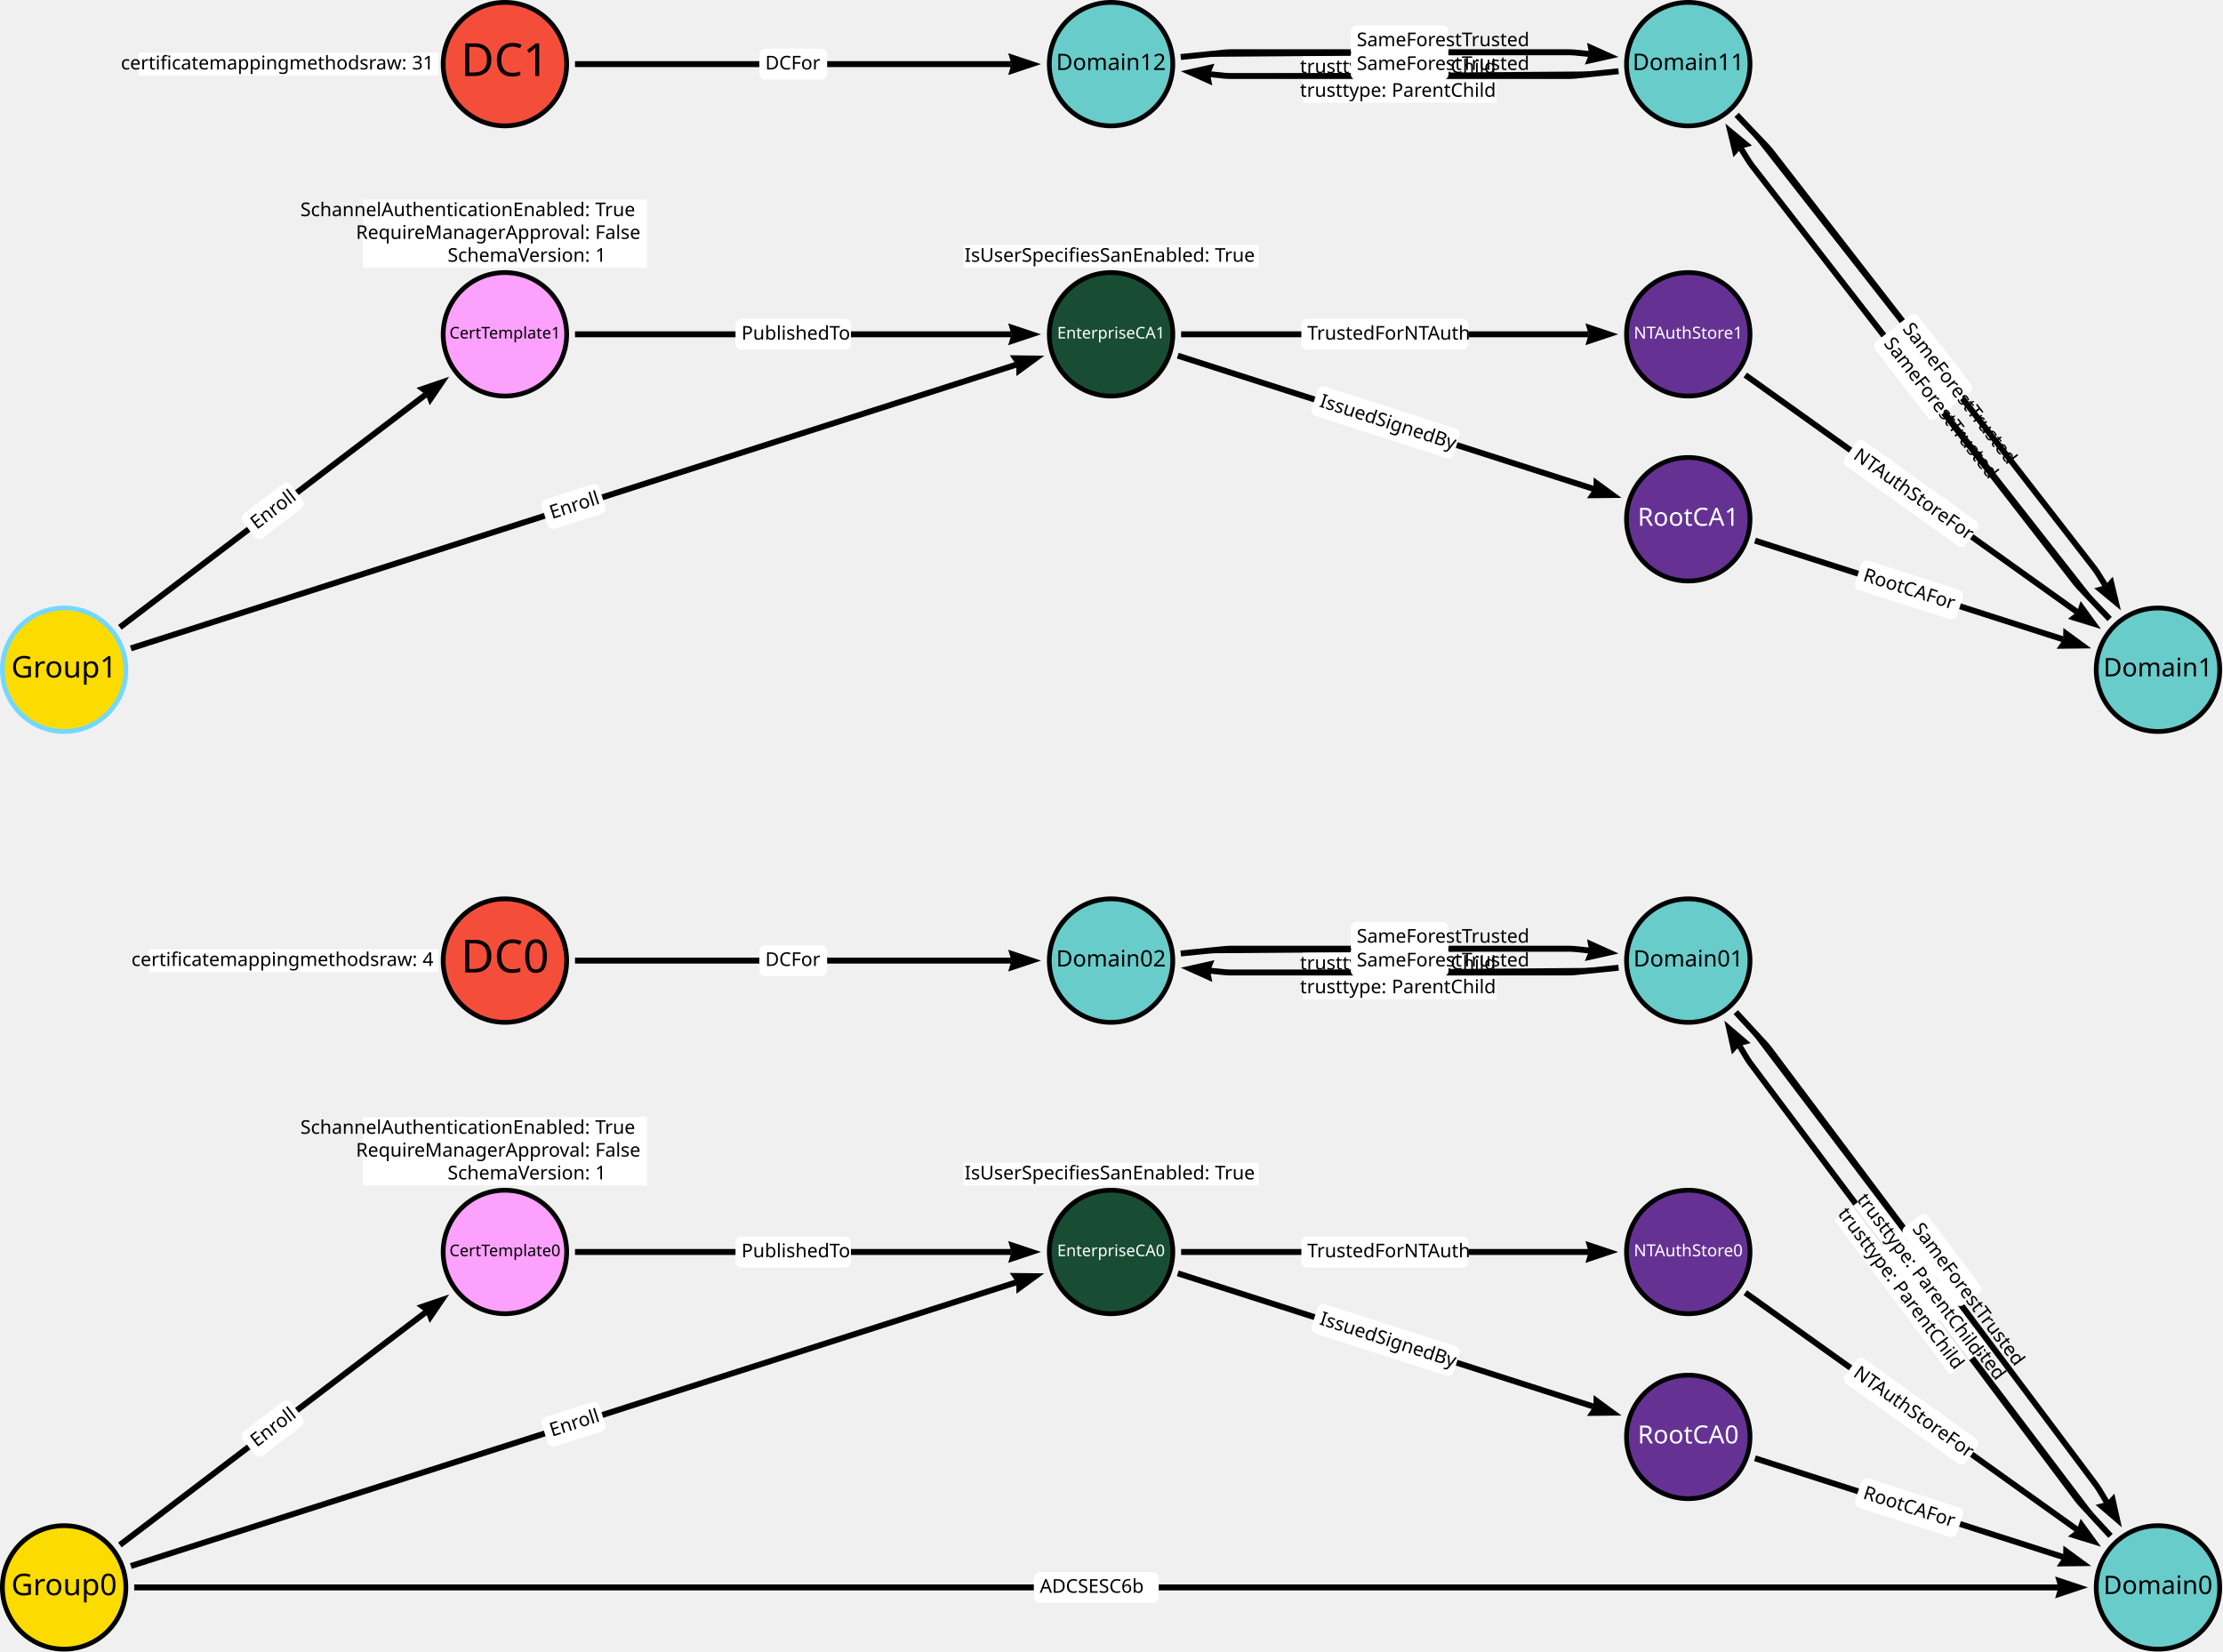
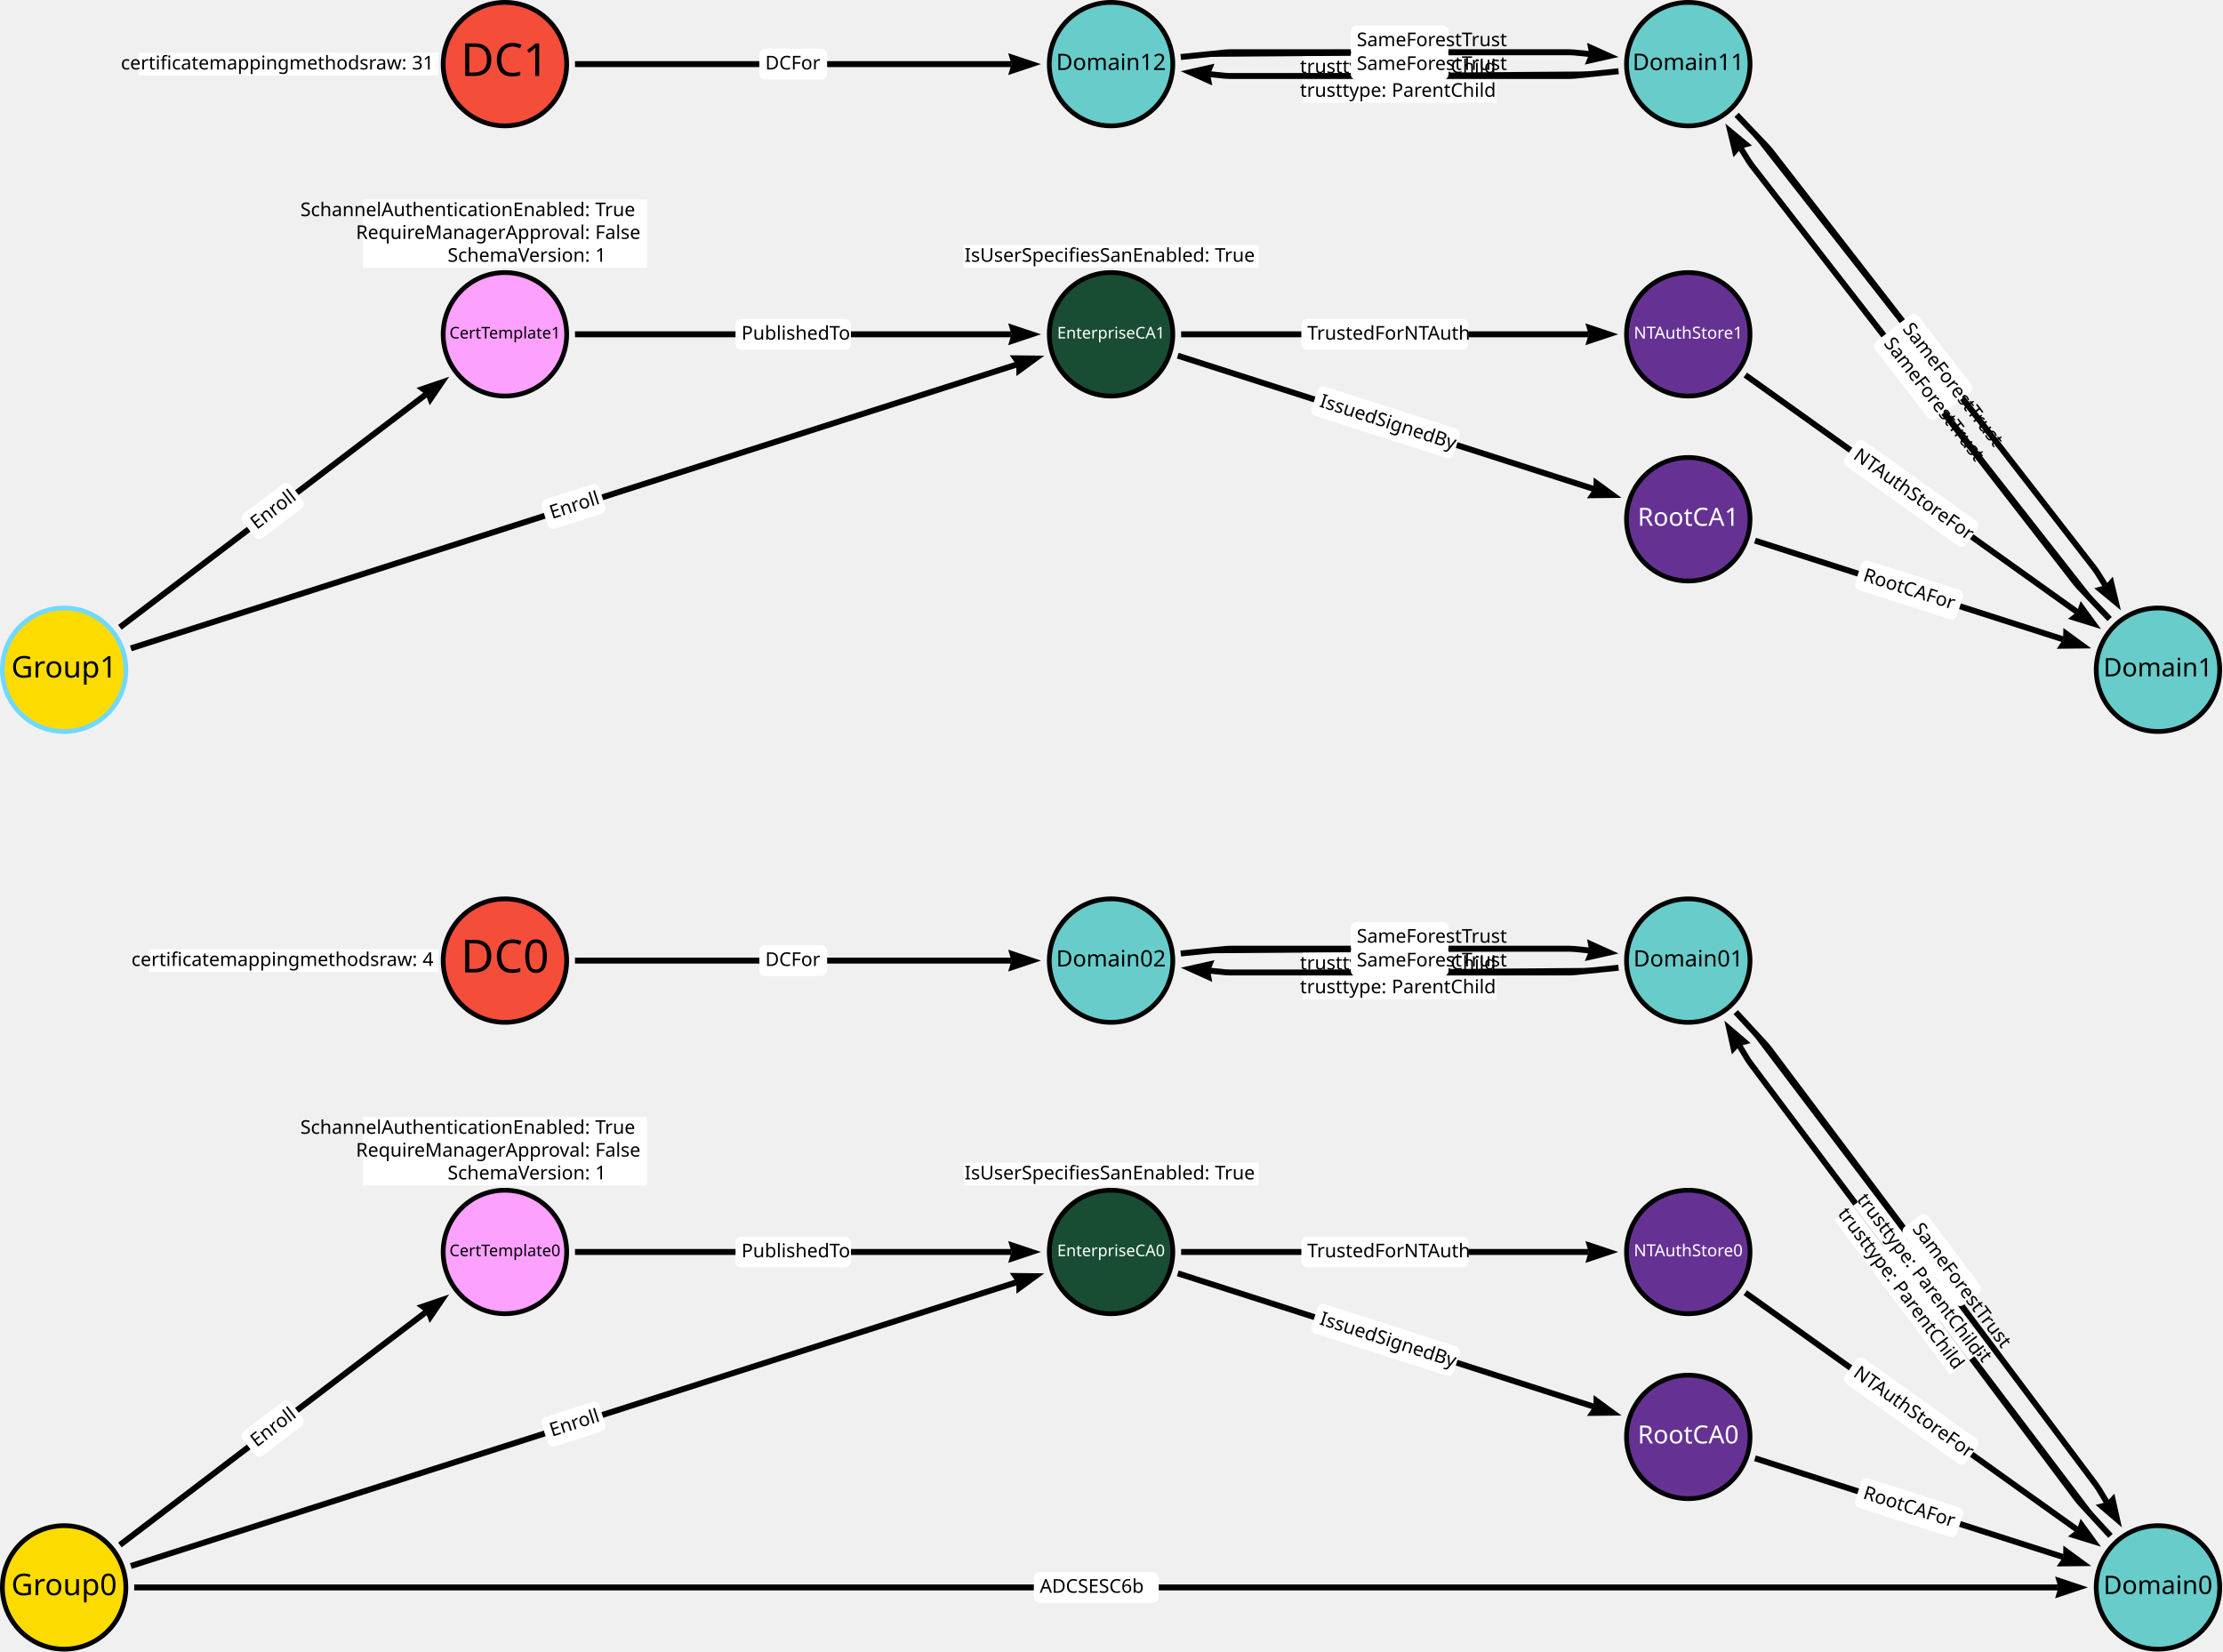
<svg xmlns="http://www.w3.org/2000/svg" width="1872" height="1391" viewBox="0 0 1872 1391">
  <defs>
    <style type="text/css" />
  </defs>
  <g transform="translate(812.9037 -312.7982) scale(1)">
    <g class="relationship">
      <g transform="translate(608.7977 1522.927) rotate(17.76733)" stroke-width="5" stroke="#000000">
        <path d="M 59 0 L 331.5 0" />
        <polygon points="-24.862,0 -27.625,9.208 0,0 -27.625,-9.208" fill="#000000" transform="translate(356.362 0) rotate(0)" stroke="none" />
      </g>
      <g transform="translate(794.7349 1582.507) rotate(17.76733) translate(0 -13)">
        <g transform="translate(0 0)">
          <g transform="translate(-45.01172 0)" fill="#ffffff" stroke="#000000" stroke-width="0">
            <rect x="0" y="0" width="90.023" height="26" rx="5" ry="5" stroke="none" />
            <text xml:space="preserve" x="5" y="17.5" stroke="none" text-anchor="left" font-family="sans-serif" font-size="16" font-weight="normal" fill="#000000">RootCAFor</text>
          </g>
        </g>
      </g>
    </g>
    <g class="relationship">
      <g transform="translate(608.7977 1367.17) rotate(35.53466)" stroke-width="5" stroke="#000000">
        <path d="M 59 0 L 402.213 0" />
        <polygon points="-24.862,0 -27.625,9.208 0,0 -27.625,-9.208" fill="#000000" transform="translate(427.0754 0) rotate(0)" stroke="none" />
      </g>
      <g transform="translate(796.4571 1501.198) rotate(35.53466) translate(0 -13)">
        <g transform="translate(0 0)">
          <g transform="translate(-62.64844 0)" fill="#ffffff" stroke="#000000" stroke-width="0">
            <rect x="0" y="0" width="125.297" height="26" rx="5" ry="5" stroke="none" />
            <text xml:space="preserve" x="5" y="17.5" stroke="none" text-anchor="left" font-family="sans-serif" font-size="16" font-weight="normal" fill="#000000">NTAuthStoreFor</text>
          </g>
        </g>
      </g>
    </g>
    <g class="relationship">
      <g transform="translate(-387.6982 1367.17) rotate(0)" stroke-width="5" stroke="#000000">
        <path d="M 59 0 L 426.558 0" />
        <polygon points="-24.862,0 -27.625,9.208 0,0 -27.625,-9.208" fill="#000000" transform="translate(451.4206 0) rotate(0)" stroke="none" />
      </g>
      <g transform="translate(-144.919 1367.17) rotate(0) translate(0 -13)">
        <g transform="translate(0 0)">
          <g transform="translate(-48.58594 0)" fill="#ffffff" stroke="#000000" stroke-width="0">
            <rect x="0" y="0" width="97.172" height="26" rx="5" ry="5" stroke="none" />
            <text xml:space="preserve" x="5" y="17.5" stroke="none" text-anchor="left" font-family="sans-serif" font-size="16" font-weight="normal" fill="#000000">PublishedTo</text>
          </g>
        </g>
      </g>
    </g>
    <g class="relationship">
      <g transform="translate(122.7224 1367.17) rotate(17.76733)" stroke-width="5" stroke="#000000">
        <path d="M 59 0 L 426.558 0" />
        <polygon points="-24.862,0 -27.625,9.208 0,0 -27.625,-9.208" fill="#000000" transform="translate(451.4206 0) rotate(0)" stroke="none" />
      </g>
      <g transform="translate(353.9219 1441.255) rotate(17.76733) translate(0 -13)">
        <g transform="translate(0 0)">
          <g transform="translate(-62.81641 0)" fill="#ffffff" stroke="#000000" stroke-width="0">
            <rect x="0" y="0" width="125.633" height="26" rx="5" ry="5" stroke="none" />
            <text xml:space="preserve" x="5" y="17.5" stroke="none" text-anchor="left" font-family="sans-serif" font-size="16" font-weight="normal" fill="#000000">IssuedSignedBy</text>
          </g>
        </g>
      </g>
    </g>
    <g class="relationship">
      <g transform="translate(122.7224 1367.17) rotate(0)" stroke-width="5" stroke="#000000">
        <path d="M 59 0 L 402.213 0" />
        <polygon points="-24.862,0 -27.625,9.208 0,0 -27.625,-9.208" fill="#000000" transform="translate(427.0754 0) rotate(0)" stroke="none" />
      </g>
      <g transform="translate(353.329 1367.17) rotate(0) translate(0 -13)">
        <g transform="translate(0 0)">
          <g transform="translate(-70.35156 0)" fill="#ffffff" stroke="#000000" stroke-width="0">
            <rect x="0" y="0" width="140.703" height="26" rx="5" ry="5" stroke="none" />
            <text xml:space="preserve" x="5" y="17.5" stroke="none" text-anchor="left" font-family="sans-serif" font-size="16" font-weight="normal" fill="#000000">TrustedForNTAuth</text>
          </g>
        </g>
      </g>
    </g>
    <g class="relationship">
      <g transform="translate(-758.9037 1649.675) rotate(-17.76733)" stroke-width="5" stroke="#000000">
        <path d="M 59 0 L 841.92 0" />
        <polygon points="-24.862,0 -27.625,9.208 0,0 -27.625,-9.208" fill="#000000" transform="translate(866.7826 0) rotate(0)" stroke="none" />
      </g>
      <g transform="translate(-329.9288 1512.216) rotate(-17.76733) translate(0 -13)">
        <g transform="translate(0 0)">
          <g transform="translate(-25.45312 0)" fill="#ffffff" stroke="#000000" stroke-width="0">
            <rect x="0" y="0" width="50.906" height="26" rx="5" ry="5" stroke="none" />
            <text xml:space="preserve" x="5" y="17.5" stroke="none" text-anchor="left" font-family="sans-serif" font-size="16" font-weight="normal" fill="#000000">Enroll</text>
          </g>
        </g>
      </g>
    </g>
    <g class="relationship">
      <g transform="translate(-758.9037 1649.675) rotate(-37.27283)" stroke-width="5" stroke="#000000">
        <path d="M 59 0 L 382.617 0" />
        <polygon points="-24.862,0 -27.625,9.208 0,0 -27.625,-9.208" fill="#000000" transform="translate(407.4787 0) rotate(0)" stroke="none" />
      </g>
      <g transform="translate(-583.1931 1515.951) rotate(-37.27283) translate(0 -13)">
        <g transform="translate(0 0)">
          <g transform="translate(-25.45312 0)" fill="#ffffff" stroke="#000000" stroke-width="0">
            <rect x="0" y="0" width="50.906" height="26" rx="5" ry="5" stroke="none" />
            <text xml:space="preserve" x="5" y="17.5" stroke="none" text-anchor="left" font-family="sans-serif" font-size="16" font-weight="normal" fill="#000000">Enroll</text>
          </g>
        </g>
      </g>
    </g>
    <g class="relationship">
      <g transform="translate(608.7977 750.0905) rotate(17.76733)" stroke-width="5" stroke="#000000">
        <path d="M 59 0 L 331.5 0" />
        <polygon points="-24.862,0 -27.625,9.208 0,0 -27.625,-9.208" fill="#000000" transform="translate(356.362 0) rotate(0)" stroke="none" />
      </g>
      <g transform="translate(794.7349 809.6715) rotate(17.76733) translate(0 -13)">
        <g transform="translate(0 0)">
          <g transform="translate(-45.01172 0)" fill="#ffffff" stroke="#000000" stroke-width="0">
            <rect x="0" y="0" width="90.023" height="26" rx="5" ry="5" stroke="none" />
            <text xml:space="preserve" x="5" y="17.5" stroke="none" text-anchor="left" font-family="sans-serif" font-size="16" font-weight="normal" fill="#000000">RootCAFor</text>
          </g>
        </g>
      </g>
    </g>
    <g class="relationship">
      <g transform="translate(608.7977 594.3345) rotate(35.53466)" stroke-width="5" stroke="#000000">
        <path d="M 59 0 L 402.213 0" />
        <polygon points="-24.862,0 -27.625,9.208 0,0 -27.625,-9.208" fill="#000000" transform="translate(427.0754 0) rotate(0)" stroke="none" />
      </g>
      <g transform="translate(796.4571 728.3619) rotate(35.53466) translate(0 -13)">
        <g transform="translate(0 0)">
          <g transform="translate(-62.64844 0)" fill="#ffffff" stroke="#000000" stroke-width="0">
            <rect x="0" y="0" width="125.297" height="26" rx="5" ry="5" stroke="none" />
            <text xml:space="preserve" x="5" y="17.5" stroke="none" text-anchor="left" font-family="sans-serif" font-size="16" font-weight="normal" fill="#000000">NTAuthStoreFor</text>
          </g>
        </g>
      </g>
    </g>
    <g class="relationship">
      <g transform="translate(-387.6982 594.3345) rotate(0)" stroke-width="5" stroke="#000000">
        <path d="M 59 0 L 426.558 0" />
        <polygon points="-24.862,0 -27.625,9.208 0,0 -27.625,-9.208" fill="#000000" transform="translate(451.4206 0) rotate(0)" stroke="none" />
      </g>
      <g transform="translate(-144.919 594.3345) rotate(0) translate(0 -13)">
        <g transform="translate(0 0)">
          <g transform="translate(-48.58594 0)" fill="#ffffff" stroke="#000000" stroke-width="0">
            <rect x="0" y="0" width="97.172" height="26" rx="5" ry="5" stroke="none" />
            <text xml:space="preserve" x="5" y="17.5" stroke="none" text-anchor="left" font-family="sans-serif" font-size="16" font-weight="normal" fill="#000000">PublishedTo</text>
          </g>
        </g>
      </g>
    </g>
    <g class="relationship">
      <g transform="translate(122.7224 594.3345) rotate(17.76733)" stroke-width="5" stroke="#000000">
        <path d="M 59 0 L 426.558 0" />
        <polygon points="-24.862,0 -27.625,9.208 0,0 -27.625,-9.208" fill="#000000" transform="translate(451.4206 0) rotate(0)" stroke="none" />
      </g>
      <g transform="translate(353.9219 668.4191) rotate(17.76733) translate(0 -13)">
        <g transform="translate(0 0)">
          <g transform="translate(-62.81641 0)" fill="#ffffff" stroke="#000000" stroke-width="0">
            <rect x="0" y="0" width="125.633" height="26" rx="5" ry="5" stroke="none" />
            <text xml:space="preserve" x="5" y="17.5" stroke="none" text-anchor="left" font-family="sans-serif" font-size="16" font-weight="normal" fill="#000000">IssuedSignedBy</text>
          </g>
        </g>
      </g>
    </g>
    <g class="relationship">
      <g transform="translate(122.7224 594.3345) rotate(0)" stroke-width="5" stroke="#000000">
        <path d="M 59 0 L 402.213 0" />
        <polygon points="-24.862,0 -27.625,9.208 0,0 -27.625,-9.208" fill="#000000" transform="translate(427.0754 0) rotate(0)" stroke="none" />
      </g>
      <g transform="translate(353.329 594.3345) rotate(0) translate(0 -13)">
        <g transform="translate(0 0)">
          <g transform="translate(-70.35156 0)" fill="#ffffff" stroke="#000000" stroke-width="0">
            <rect x="0" y="0" width="140.703" height="26" rx="5" ry="5" stroke="none" />
            <text xml:space="preserve" x="5" y="17.5" stroke="none" text-anchor="left" font-family="sans-serif" font-size="16" font-weight="normal" fill="#000000">TrustedForNTAuth</text>
          </g>
        </g>
      </g>
    </g>
    <g class="relationship">
      <g transform="translate(-758.9037 876.8392) rotate(-17.76733)" stroke-width="5" stroke="#000000">
        <path d="M 59 0 L 841.92 0" />
        <polygon points="-24.862,0 -27.625,9.208 0,0 -27.625,-9.208" fill="#000000" transform="translate(866.7826 0) rotate(0)" stroke="none" />
      </g>
      <g transform="translate(-329.9288 739.3802) rotate(-17.76733) translate(0 -13)">
        <g transform="translate(0 0)">
          <g transform="translate(-25.45312 0)" fill="#ffffff" stroke="#000000" stroke-width="0">
            <rect x="0" y="0" width="50.906" height="26" rx="5" ry="5" stroke="none" />
            <text xml:space="preserve" x="5" y="17.5" stroke="none" text-anchor="left" font-family="sans-serif" font-size="16" font-weight="normal" fill="#000000">Enroll</text>
          </g>
        </g>
      </g>
    </g>
    <g class="relationship">
      <g transform="translate(-758.9037 876.8392) rotate(-37.27283)" stroke-width="5" stroke="#000000">
        <path d="M 59 0 L 382.617 0" />
        <polygon points="-24.862,0 -27.625,9.208 0,0 -27.625,-9.208" fill="#000000" transform="translate(407.4787 0) rotate(0)" stroke="none" />
      </g>
      <g transform="translate(-583.1931 743.1152) rotate(-37.27283) translate(0 -13)">
        <g transform="translate(0 0)">
          <g transform="translate(-25.45312 0)" fill="#ffffff" stroke="#000000" stroke-width="0">
            <rect x="0" y="0" width="50.906" height="26" rx="5" ry="5" stroke="none" />
            <text xml:space="preserve" x="5" y="17.5" stroke="none" text-anchor="left" font-family="sans-serif" font-size="16" font-weight="normal" fill="#000000">Enroll</text>
          </g>
        </g>
      </g>
    </g>
    <g class="relationship">
      <g transform="translate(1004.348 1649.675) rotate(-126.8447)" stroke-width="5" stroke="#000000">
        <path d="M 58.695 -5.99 L 95.969 -9.793 A 40 40 0 0 1 100.03 -10 L 329.819 -10 L 559.609 -10 A 40 40 0 0 1 563.67 -9.793 L 576.21 -8.514 L 576.21 -8.514" />
        <polygon points="-24.862,0 -27.625,9.208 0,0 -27.625,-9.208" fill="#000000" transform="translate(659.6387 0) rotate(5.826689) translate(-59 0)" stroke="none" />
      </g>
      <g transform="translate(798.5704 1391.729) rotate(53.15534) translate(0 -22.6)">
        <g transform="translate(0 0)">
          <g transform="translate(-41.16016 0)" fill="#ffffff" stroke="#000000" stroke-width="0">
            <rect x="0" y="0" width="82.32" height="26" rx="5" ry="5" stroke="none" />
-             <text xml:space="preserve" x="5" y="17.5" stroke="none" text-anchor="left" font-family="sans-serif" font-size="16" font-weight="normal" fill="#000000">SameForestTrusted</text>
+             <text xml:space="preserve" x="5" y="17.5" stroke="none" text-anchor="left" font-family="sans-serif" font-size="16" font-weight="normal" fill="#000000">SameForestTrust</text>
          </g>
        </g>
        <g transform="translate(0 26)">
          <g transform="translate(-81.37109 0)" fill="white">
            <rect x="0" y="0" width="162.742" height="19.2" rx="0" ry="0" stroke="none" />
            <g font-family="sans-serif" font-size="16" font-weight="normal" fill="#000000" text-anchor="end">
              <text xml:space="preserve" x="70.25" y="14.1" stroke="none">trusttype:</text>
              <text xml:space="preserve" x="74.695" y="14.1" stroke="none" text-anchor="start">ParentChild</text>
            </g>
          </g>
        </g>
      </g>
    </g>
    <g class="relationship">
      <g transform="translate(608.7977 1121.79) rotate(53.15534)" stroke-width="5" stroke="#000000">
        <path d="M 58.695 -5.99 L 95.969 -9.793 A 40 40 0 0 1 100.03 -10 L 329.819 -10 L 559.609 -10 A 40 40 0 0 1 563.67 -9.793 L 576.21 -8.514 L 576.21 -8.514" />
        <polygon points="-24.862,0 -27.625,9.208 0,0 -27.625,-9.208" fill="#000000" transform="translate(659.6387 0) rotate(5.826689) translate(-59 0)" stroke="none" />
      </g>
      <g transform="translate(814.5757 1379.736) rotate(53.15534) translate(0 -22.6)">
        <g transform="translate(0 0)">
          <g transform="translate(-41.16016 0)" fill="#ffffff" stroke="#000000" stroke-width="0">
            <rect x="0" y="0" width="82.32" height="26" rx="5" ry="5" stroke="none" />
-             <text xml:space="preserve" x="5" y="17.5" stroke="none" text-anchor="left" font-family="sans-serif" font-size="16" font-weight="normal" fill="#000000">SameForestTrusted</text>
+             <text xml:space="preserve" x="5" y="17.5" stroke="none" text-anchor="left" font-family="sans-serif" font-size="16" font-weight="normal" fill="#000000">SameForestTrust</text>
          </g>
        </g>
        <g transform="translate(0 26)">
          <g transform="translate(-81.37109 0)" fill="white">
            <rect x="0" y="0" width="162.742" height="19.2" rx="0" ry="0" stroke="none" />
            <g font-family="sans-serif" font-size="16" font-weight="normal" fill="#000000" text-anchor="end">
              <text xml:space="preserve" x="70.25" y="14.1" stroke="none">trusttype:</text>
              <text xml:space="preserve" x="74.695" y="14.1" stroke="none" text-anchor="start">ParentChild</text>
            </g>
          </g>
        </g>
      </g>
    </g>
    <g class="relationship">
      <g transform="translate(122.7224 1121.79) rotate(0)" stroke-width="5" stroke="#000000">
        <path d="M 58.695 -5.99 L 95.969 -9.793 A 40 40 0 0 1 100.03 -10 L 243.038 -10 L 386.046 -10 A 40 40 0 0 1 390.106 -9.793 L 402.646 -8.514 L 402.646 -8.514" />
        <polygon points="-24.862,0 -27.625,9.208 0,0 -27.625,-9.208" fill="#000000" transform="translate(486.0754 0) rotate(5.826689) translate(-59 0)" stroke="none" />
      </g>
      <g transform="translate(365.7601 1111.79) rotate(0) translate(0 -22.6)">
        <g transform="translate(0 0)">
          <g transform="translate(-41.16016 0)" fill="#ffffff" stroke="#000000" stroke-width="0">
            <rect x="0" y="0" width="82.32" height="26" rx="5" ry="5" stroke="none" />
-             <text xml:space="preserve" x="5" y="17.5" stroke="none" text-anchor="left" font-family="sans-serif" font-size="16" font-weight="normal" fill="#000000">SameForestTrusted</text>
+             <text xml:space="preserve" x="5" y="17.5" stroke="none" text-anchor="left" font-family="sans-serif" font-size="16" font-weight="normal" fill="#000000">SameForestTrust</text>
          </g>
        </g>
        <g transform="translate(0 26)">
          <g transform="translate(-81.37109 0)" fill="white">
            <rect x="0" y="0" width="162.742" height="19.2" rx="0" ry="0" stroke="none" />
            <g font-family="sans-serif" font-size="16" font-weight="normal" fill="#000000" text-anchor="end">
              <text xml:space="preserve" x="70.25" y="14.1" stroke="none">trusttype:</text>
              <text xml:space="preserve" x="74.695" y="14.1" stroke="none" text-anchor="start">ParentChild</text>
            </g>
          </g>
        </g>
      </g>
    </g>
    <g class="relationship">
      <g transform="translate(608.7977 1121.79) rotate(180)" stroke-width="5" stroke="#000000">
        <path d="M 58.695 -5.99 L 95.969 -9.793 A 40 40 0 0 1 100.03 -10 L 243.038 -10 L 386.046 -10 A 40 40 0 0 1 390.106 -9.793 L 402.646 -8.514 L 402.646 -8.514" />
        <polygon points="-24.862,0 -27.625,9.208 0,0 -27.625,-9.208" fill="#000000" transform="translate(486.0754 0) rotate(5.826689) translate(-59 0)" stroke="none" />
      </g>
      <g transform="translate(365.7601 1131.79) rotate(360) translate(0 -22.6)">
        <g transform="translate(0 0)">
          <g transform="translate(-41.16016 0)" fill="#ffffff" stroke="#000000" stroke-width="0">
            <rect x="0" y="0" width="82.32" height="26" rx="5" ry="5" stroke="none" />
-             <text xml:space="preserve" x="5" y="17.5" stroke="none" text-anchor="left" font-family="sans-serif" font-size="16" font-weight="normal" fill="#000000">SameForestTrusted</text>
+             <text xml:space="preserve" x="5" y="17.5" stroke="none" text-anchor="left" font-family="sans-serif" font-size="16" font-weight="normal" fill="#000000">SameForestTrust</text>
          </g>
        </g>
        <g transform="translate(0 26)">
          <g transform="translate(-81.37109 0)" fill="white">
            <rect x="0" y="0" width="162.742" height="19.2" rx="0" ry="0" stroke="none" />
            <g font-family="sans-serif" font-size="16" font-weight="normal" fill="#000000" text-anchor="end">
              <text xml:space="preserve" x="70.25" y="14.1" stroke="none">trusttype:</text>
              <text xml:space="preserve" x="74.695" y="14.1" stroke="none" text-anchor="start">ParentChild</text>
            </g>
          </g>
        </g>
      </g>
    </g>
    <g class="relationship">
      <g transform="translate(-387.6982 1121.79) rotate(0)" stroke-width="5" stroke="#000000">
        <path d="M 59 0 L 426.558 0" />
        <polygon points="-24.862,0 -27.625,9.208 0,0 -27.625,-9.208" fill="#000000" transform="translate(451.4206 0) rotate(0)" stroke="none" />
      </g>
      <g transform="translate(-144.919 1121.79) rotate(0) translate(0 -13)">
        <g transform="translate(0 0)">
          <g transform="translate(-28.55469 0)" fill="#ffffff" stroke="#000000" stroke-width="0">
            <rect x="0" y="0" width="57.109" height="26" rx="5" ry="5" stroke="none" />
            <text xml:space="preserve" x="5" y="17.5" stroke="none" text-anchor="left" font-family="sans-serif" font-size="16" font-weight="normal" fill="#000000">DCFor</text>
          </g>
        </g>
      </g>
    </g>
    <g class="relationship">
      <g transform="translate(122.7224 366.7982) rotate(0)" stroke-width="5" stroke="#000000">
        <path d="M 58.695 -5.99 L 95.969 -9.793 A 40 40 0 0 1 100.03 -10 L 243.038 -10 L 386.046 -10 A 40 40 0 0 1 390.106 -9.793 L 402.646 -8.514 L 402.646 -8.514" />
        <polygon points="-24.862,0 -27.625,9.208 0,0 -27.625,-9.208" fill="#000000" transform="translate(486.0754 0) rotate(5.826689) translate(-59 0)" stroke="none" />
      </g>
      <g transform="translate(365.7601 356.7982) rotate(0) translate(0 -22.6)">
        <g transform="translate(0 0)">
          <g transform="translate(-41.16016 0)" fill="#ffffff" stroke="#000000" stroke-width="0">
            <rect x="0" y="0" width="82.32" height="26" rx="5" ry="5" stroke="none" />
-             <text xml:space="preserve" x="5" y="17.5" stroke="none" text-anchor="left" font-family="sans-serif" font-size="16" font-weight="normal" fill="#000000">SameForestTrusted</text>
+             <text xml:space="preserve" x="5" y="17.5" stroke="none" text-anchor="left" font-family="sans-serif" font-size="16" font-weight="normal" fill="#000000">SameForestTrust</text>
          </g>
        </g>
        <g transform="translate(0 26)">
          <g transform="translate(-81.37109 0)" fill="white">
            <rect x="0" y="0" width="162.742" height="19.2" rx="0" ry="0" stroke="none" />
            <g font-family="sans-serif" font-size="16" font-weight="normal" fill="#000000" text-anchor="end">
              <text xml:space="preserve" x="70.25" y="14.1" stroke="none">trusttype:</text>
              <text xml:space="preserve" x="74.695" y="14.1" stroke="none" text-anchor="start">ParentChild</text>
            </g>
          </g>
        </g>
      </g>
    </g>
    <g class="relationship">
      <g transform="translate(608.7977 366.7982) rotate(180)" stroke-width="5" stroke="#000000">
        <path d="M 58.695 -5.99 L 95.969 -9.793 A 40 40 0 0 1 100.03 -10 L 243.038 -10 L 386.046 -10 A 40 40 0 0 1 390.106 -9.793 L 402.646 -8.514 L 402.646 -8.514" />
        <polygon points="-24.862,0 -27.625,9.208 0,0 -27.625,-9.208" fill="#000000" transform="translate(486.0754 0) rotate(5.826689) translate(-59 0)" stroke="none" />
      </g>
      <g transform="translate(365.7601 376.7982) rotate(360) translate(0 -22.6)">
        <g transform="translate(0 0)">
          <g transform="translate(-41.16016 0)" fill="#ffffff" stroke="#000000" stroke-width="0">
            <rect x="0" y="0" width="82.32" height="26" rx="5" ry="5" stroke="none" />
-             <text xml:space="preserve" x="5" y="17.5" stroke="none" text-anchor="left" font-family="sans-serif" font-size="16" font-weight="normal" fill="#000000">SameForestTrusted</text>
+             <text xml:space="preserve" x="5" y="17.5" stroke="none" text-anchor="left" font-family="sans-serif" font-size="16" font-weight="normal" fill="#000000">SameForestTrust</text>
          </g>
        </g>
        <g transform="translate(0 26)">
          <g transform="translate(-81.37109 0)" fill="white">
            <rect x="0" y="0" width="162.742" height="19.2" rx="0" ry="0" stroke="none" />
            <g font-family="sans-serif" font-size="16" font-weight="normal" fill="#000000" text-anchor="end">
              <text xml:space="preserve" x="70.25" y="14.1" stroke="none">trusttype:</text>
              <text xml:space="preserve" x="74.695" y="14.1" stroke="none" text-anchor="start">ParentChild</text>
            </g>
          </g>
        </g>
      </g>
    </g>
    <g class="relationship">
      <g transform="translate(-387.6982 366.7982) rotate(0)" stroke-width="5" stroke="#000000">
        <path d="M 59 0 L 426.558 0" />
        <polygon points="-24.862,0 -27.625,9.208 0,0 -27.625,-9.208" fill="#000000" transform="translate(451.4206 0) rotate(0)" stroke="none" />
      </g>
      <g transform="translate(-144.919 366.7982) rotate(0) translate(0 -13)">
        <g transform="translate(0 0)">
          <g transform="translate(-28.55469 0)" fill="#ffffff" stroke="#000000" stroke-width="0">
            <rect x="0" y="0" width="57.109" height="26" rx="5" ry="5" stroke="none" />
            <text xml:space="preserve" x="5" y="17.5" stroke="none" text-anchor="left" font-family="sans-serif" font-size="16" font-weight="normal" fill="#000000">DCFor</text>
          </g>
        </g>
      </g>
    </g>
    <g class="relationship">
      <g transform="translate(608.7977 366.7982) rotate(52.20544)" stroke-width="5" stroke="#000000">
        <path d="M 58.695 -5.99 L 95.969 -9.793 A 40 40 0 0 1 100.03 -10 L 322.724 -10 L 545.417 -10 A 40 40 0 0 1 549.478 -9.793 L 562.018 -8.514 L 562.018 -8.514" />
        <polygon points="-24.862,0 -27.625,9.208 0,0 -27.625,-9.208" fill="#000000" transform="translate(645.4472 0) rotate(5.826689) translate(-59 0)" stroke="none" />
      </g>
      <g transform="translate(814.4752 615.6904) rotate(52.20544) translate(0 -13)">
        <g transform="translate(0 0)">
          <g transform="translate(-41.16016 0)" fill="#ffffff" stroke="#000000" stroke-width="0">
            <rect x="0" y="0" width="82.32" height="26" rx="5" ry="5" stroke="none" />
-             <text xml:space="preserve" x="5" y="17.5" stroke="none" text-anchor="left" font-family="sans-serif" font-size="16" font-weight="normal" fill="#000000">SameForestTrusted</text>
+             <text xml:space="preserve" x="5" y="17.5" stroke="none" text-anchor="left" font-family="sans-serif" font-size="16" font-weight="normal" fill="#000000">SameForestTrust</text>
          </g>
        </g>
      </g>
    </g>
    <g class="relationship">
      <g transform="translate(1004.348 876.8392) rotate(-127.7946)" stroke-width="5" stroke="#000000">
        <path d="M 58.695 -5.99 L 95.969 -9.793 A 40 40 0 0 1 100.03 -10 L 322.724 -10 L 545.417 -10 A 40 40 0 0 1 549.478 -9.793 L 562.018 -8.514 L 562.018 -8.514" />
        <polygon points="-24.862,0 -27.625,9.208 0,0 -27.625,-9.208" fill="#000000" transform="translate(645.4472 0) rotate(5.826689) translate(-59 0)" stroke="none" />
      </g>
      <g transform="translate(798.671 627.947) rotate(52.20544) translate(0 -13)">
        <g transform="translate(0 0)">
          <g transform="translate(-41.16016 0)" fill="#ffffff" stroke="#000000" stroke-width="0">
            <rect x="0" y="0" width="82.32" height="26" rx="5" ry="5" stroke="none" />
-             <text xml:space="preserve" x="5" y="17.5" stroke="none" text-anchor="left" font-family="sans-serif" font-size="16" font-weight="normal" fill="#000000">SameForestTrusted</text>
+             <text xml:space="preserve" x="5" y="17.5" stroke="none" text-anchor="left" font-family="sans-serif" font-size="16" font-weight="normal" fill="#000000">SameForestTrust</text>
          </g>
        </g>
      </g>
    </g>
    <g class="relationship">
      <g transform="translate(-758.9037 1649.675) rotate(0)" stroke-width="5" stroke="#000000">
        <path d="M 59 0 L 1679.39 0" />
        <polygon points="-24.862,0 -27.625,9.208 0,0 -27.625,-9.208" fill="#000000" transform="translate(1704.252 0) rotate(0)" stroke="none" />
      </g>
      <g transform="translate(110.2913 1649.675) rotate(0) translate(0 -13)">
        <g transform="translate(0 0)">
          <g transform="translate(-52.57422 0)" fill="#ffffff" stroke="#000000" stroke-width="0">
            <rect x="0" y="0" width="105.148" height="26" rx="5" ry="5" stroke="none" />
            <text xml:space="preserve" x="5" y="17.5" stroke="none" text-anchor="left" font-family="sans-serif" font-size="16" font-weight="normal" fill="#000000">ADCSESC6b</text>
          </g>
        </g>
      </g>
    </g>
    <g class="node">
      <g fill="#68ccca" stroke="#000000" stroke-width="4">
        <circle cx="1004.348" cy="1649.675" r="52" />
      </g>
      <g transform="translate(1004.348 1649.675)">
        <g transform="scale(0.4296881) translate(0 0)">
          <g transform="translate(0 0)">
            <g font-family="sans-serif" font-size="50" font-weight="normal" fill="#000000" text-anchor="middle">
              <text xml:space="preserve" x="0" y="13" stroke="none">Domain0</text>
            </g>
          </g>
        </g>
      </g>
    </g>
    <g class="node">
      <g fill="#653294" stroke="#000000" stroke-width="4">
        <circle cx="608.798" cy="1367.17" r="52" />
      </g>
      <g transform="translate(608.7977 1367.17)">
        <g transform="scale(0.2812507) translate(0 0)">
          <g transform="translate(0 0)">
            <g font-family="sans-serif" font-size="50" font-weight="normal" fill="#ffffff" text-anchor="middle">
              <text xml:space="preserve" x="0" y="13" stroke="none">NTAuthStore0</text>
            </g>
          </g>
        </g>
      </g>
    </g>
    <g class="node">
      <g fill="#653294" stroke="#000000" stroke-width="4">
        <circle cx="608.798" cy="1522.927" r="52" />
      </g>
      <g transform="translate(608.7977 1522.927)">
        <g transform="scale(0.4218756) translate(0 0)">
          <g transform="translate(0 0)">
            <g font-family="sans-serif" font-size="50" font-weight="normal" fill="#ffffff" text-anchor="middle">
              <text xml:space="preserve" x="0" y="13" stroke="none">RootCA0</text>
            </g>
          </g>
        </g>
      </g>
    </g>
    <g class="node">
      <g fill="#fda1ff" stroke="#000000" stroke-width="4">
        <circle cx="-387.698" cy="1367.17" r="52" />
      </g>
      <g transform="translate(-387.6982 1367.17)">
        <g transform="scale(0.2714851) translate(0 0)">
          <g transform="translate(0 0)">
            <g font-family="sans-serif" font-size="50" font-weight="normal" fill="#000000" text-anchor="middle">
              <text xml:space="preserve" x="0" y="13" stroke="none">CertTemplate0</text>
            </g>
          </g>
        </g>
        <g transform="translate(3.429011037612589e-15 -113.6)">
          <g transform="translate(0 0)">
            <g transform="translate(-119.6172 0)" fill="white">
              <rect x="0" y="0" width="239.234" height="57.6" rx="0" ry="0" stroke="none" />
              <g font-family="sans-serif" font-size="16" font-weight="normal" fill="#000000" text-anchor="end">
                <text xml:space="preserve" x="191.219" y="14.1" stroke="none">SchannelAuthenticationEnabled:</text>
                <text xml:space="preserve" x="195.664" y="14.1" stroke="none" text-anchor="start">True</text>
                <text xml:space="preserve" x="191.219" y="33.3" stroke="none" text-anchor="end">RequireManagerApproval:</text>
                <text xml:space="preserve" x="195.664" y="33.3" stroke="none" text-anchor="start">False</text>
                <text xml:space="preserve" x="191.219" y="52.5" stroke="none" text-anchor="end">SchemaVersion:</text>
                <text xml:space="preserve" x="195.664" y="52.5" stroke="none" text-anchor="start">1</text>
              </g>
            </g>
          </g>
        </g>
      </g>
    </g>
    <g class="node">
      <g fill="#f44e3b" stroke="#000000" stroke-width="4">
        <circle cx="-387.698" cy="1121.79" r="52" />
      </g>
      <g transform="translate(-387.6982 1121.79)">
        <g transform="scale(0.7695315) translate(0 0)">
          <g transform="translate(0 0)">
            <g font-family="sans-serif" font-size="50" font-weight="normal" fill="#000000" text-anchor="middle">
              <text xml:space="preserve" x="0" y="13" stroke="none">DC0</text>
            </g>
          </g>
        </g>
        <g transform="translate(-56 -9.6)">
          <g transform="translate(0 0)">
            <g transform="translate(-243.6719 0)" fill="white">
              <rect x="0" y="0" width="243.672" height="19.2" rx="0" ry="0" stroke="none" />
              <g font-family="sans-serif" font-size="16" font-weight="normal" fill="#000000" text-anchor="end">
                <text xml:space="preserve" x="225.883" y="14.1" stroke="none">certificatemappingmethodsraw:</text>
                <text xml:space="preserve" x="230.328" y="14.1" stroke="none" text-anchor="start">4</text>
              </g>
            </g>
          </g>
        </g>
      </g>
    </g>
    <g class="node">
      <g fill="#194d33" stroke="#000000" stroke-width="4">
        <circle cx="122.722" cy="1367.17" r="52" />
      </g>
      <g transform="translate(122.7224 1367.17)">
        <g transform="scale(0.2714851) translate(0 0)">
          <g transform="translate(0 0)">
            <g font-family="sans-serif" font-size="50" font-weight="normal" fill="#ffffff" text-anchor="middle">
              <text xml:space="preserve" x="0" y="13" stroke="none">EnterpriseCA0</text>
            </g>
          </g>
        </g>
        <g transform="translate(3.429011037612589e-15 -75.2)">
          <g transform="translate(0 0)">
            <g transform="translate(-124.2109 0)" fill="white">
              <rect x="0" y="0" width="248.422" height="19.2" rx="0" ry="0" stroke="none" />
              <g font-family="sans-serif" font-size="16" font-weight="normal" fill="#000000" text-anchor="end">
                <text xml:space="preserve" x="207.227" y="14.1" stroke="none">IsUserSpecifiesSanEnabled:</text>
                <text xml:space="preserve" x="211.672" y="14.1" stroke="none" text-anchor="start">True</text>
              </g>
            </g>
          </g>
        </g>
      </g>
    </g>
    <g class="node">
      <g fill="#fcdc00" stroke="#000000" stroke-width="4">
        <circle cx="-758.904" cy="1649.675" r="52" />
      </g>
      <g transform="translate(-758.9037 1649.675)">
        <g transform="scale(0.5039067) translate(0 0)">
          <g transform="translate(0 0)">
            <g font-family="sans-serif" font-size="50" font-weight="normal" fill="#000000" text-anchor="middle">
              <text xml:space="preserve" x="0" y="13" stroke="none">Group0</text>
            </g>
          </g>
        </g>
      </g>
    </g>
    <g class="node">
      <g fill="#68ccca" stroke="#000000" stroke-width="4">
        <circle cx="1004.348" cy="876.839" r="52" />
      </g>
      <g transform="translate(1004.348 876.8392)">
        <g transform="scale(0.4296881) translate(0 0)">
          <g transform="translate(0 0)">
            <g font-family="sans-serif" font-size="50" font-weight="normal" fill="#000000" text-anchor="middle">
              <text xml:space="preserve" x="0" y="13" stroke="none">Domain1</text>
            </g>
          </g>
        </g>
      </g>
    </g>
    <g class="node">
      <g fill="#653294" stroke="#000000" stroke-width="4">
        <circle cx="608.798" cy="594.334" r="52" />
      </g>
      <g transform="translate(608.7977 594.3345)">
        <g transform="scale(0.2812507) translate(0 0)">
          <g transform="translate(0 0)">
            <g font-family="sans-serif" font-size="50" font-weight="normal" fill="#ffffff" text-anchor="middle">
              <text xml:space="preserve" x="0" y="13" stroke="none">NTAuthStore1</text>
            </g>
          </g>
        </g>
      </g>
    </g>
    <g class="node">
      <g fill="#653294" stroke="#000000" stroke-width="4">
        <circle cx="608.798" cy="750.09" r="52" />
      </g>
      <g transform="translate(608.7977 750.0905)">
        <g transform="scale(0.4218756) translate(0 0)">
          <g transform="translate(0 0)">
            <g font-family="sans-serif" font-size="50" font-weight="normal" fill="#ffffff" text-anchor="middle">
              <text xml:space="preserve" x="0" y="13" stroke="none">RootCA1</text>
            </g>
          </g>
        </g>
      </g>
    </g>
    <g class="node">
      <g fill="#fda1ff" stroke="#000000" stroke-width="4">
        <circle cx="-387.698" cy="594.334" r="52" />
      </g>
      <g transform="translate(-387.6982 594.3345)">
        <g transform="scale(0.2714851) translate(0 0)">
          <g transform="translate(0 0)">
            <g font-family="sans-serif" font-size="50" font-weight="normal" fill="#000000" text-anchor="middle">
              <text xml:space="preserve" x="0" y="13" stroke="none">CertTemplate1</text>
            </g>
          </g>
        </g>
        <g transform="translate(3.429011037612589e-15 -113.6)">
          <g transform="translate(0 0)">
            <g transform="translate(-119.6172 0)" fill="white">
              <rect x="0" y="0" width="239.234" height="57.6" rx="0" ry="0" stroke="none" />
              <g font-family="sans-serif" font-size="16" font-weight="normal" fill="#000000" text-anchor="end">
                <text xml:space="preserve" x="191.219" y="14.1" stroke="none">SchannelAuthenticationEnabled:</text>
                <text xml:space="preserve" x="195.664" y="14.1" stroke="none" text-anchor="start">True</text>
                <text xml:space="preserve" x="191.219" y="33.3" stroke="none" text-anchor="end">RequireManagerApproval:</text>
                <text xml:space="preserve" x="195.664" y="33.3" stroke="none" text-anchor="start">False</text>
                <text xml:space="preserve" x="191.219" y="52.5" stroke="none" text-anchor="end">SchemaVersion:</text>
                <text xml:space="preserve" x="195.664" y="52.5" stroke="none" text-anchor="start">1</text>
              </g>
            </g>
          </g>
        </g>
      </g>
    </g>
    <g class="node">
      <g fill="#f44e3b" stroke="#000000" stroke-width="4">
        <circle cx="-387.698" cy="366.798" r="52" />
      </g>
      <g transform="translate(-387.6982 366.7982)">
        <g transform="scale(0.7695315) translate(0 0)">
          <g transform="translate(0 0)">
            <g font-family="sans-serif" font-size="50" font-weight="normal" fill="#000000" text-anchor="middle">
              <text xml:space="preserve" x="0" y="13" stroke="none">DC1</text>
            </g>
          </g>
        </g>
        <g transform="translate(-56 -9.6)">
          <g transform="translate(0 0)">
            <g transform="translate(-252.5703 0)" fill="white">
              <rect x="0" y="0" width="252.57" height="19.2" rx="0" ry="0" stroke="none" />
              <g font-family="sans-serif" font-size="16" font-weight="normal" fill="#000000" text-anchor="end">
                <text xml:space="preserve" x="225.883" y="14.1" stroke="none">certificatemappingmethodsraw:</text>
                <text xml:space="preserve" x="230.328" y="14.1" stroke="none" text-anchor="start">31</text>
              </g>
            </g>
          </g>
        </g>
      </g>
    </g>
    <g class="node">
      <g fill="#194d33" stroke="#000000" stroke-width="4">
        <circle cx="122.722" cy="594.334" r="52" />
      </g>
      <g transform="translate(122.7224 594.3345)">
        <g transform="scale(0.2714851) translate(0 0)">
          <g transform="translate(0 0)">
            <g font-family="sans-serif" font-size="50" font-weight="normal" fill="#ffffff" text-anchor="middle">
              <text xml:space="preserve" x="0" y="13" stroke="none">EnterpriseCA1</text>
            </g>
          </g>
        </g>
        <g transform="translate(3.429011037612589e-15 -75.2)">
          <g transform="translate(0 0)">
            <g transform="translate(-124.2109 0)" fill="white">
              <rect x="0" y="0" width="248.422" height="19.2" rx="0" ry="0" stroke="none" />
              <g font-family="sans-serif" font-size="16" font-weight="normal" fill="#000000" text-anchor="end">
                <text xml:space="preserve" x="207.227" y="14.1" stroke="none">IsUserSpecifiesSanEnabled:</text>
                <text xml:space="preserve" x="211.672" y="14.1" stroke="none" text-anchor="start">True</text>
              </g>
            </g>
          </g>
        </g>
      </g>
    </g>
    <g class="node">
      <g fill="#fcdc00" stroke="#73d8ff" stroke-width="4">
        <circle cx="-758.904" cy="876.839" r="52" />
      </g>
      <g transform="translate(-758.9037 876.8392)">
        <g transform="scale(0.5039067) translate(0 0)">
          <g transform="translate(0 0)">
            <g font-family="sans-serif" font-size="50" font-weight="normal" fill="#000000" text-anchor="middle">
              <text xml:space="preserve" x="0" y="13" stroke="none">Group1</text>
            </g>
          </g>
        </g>
      </g>
    </g>
    <g class="node">
      <g fill="#68ccca" stroke="#000000" stroke-width="4">
        <circle cx="608.798" cy="1121.79" r="52" />
      </g>
      <g transform="translate(608.7977 1121.79)">
        <g transform="scale(0.38086) translate(0 0)">
          <g transform="translate(0 0)">
            <g font-family="sans-serif" font-size="50" font-weight="normal" fill="#000000" text-anchor="middle">
              <text xml:space="preserve" x="0" y="13" stroke="none">Domain01</text>
            </g>
          </g>
        </g>
      </g>
    </g>
    <g class="node">
      <g fill="#68ccca" stroke="#000000" stroke-width="4">
        <circle cx="122.722" cy="1121.79" r="52" />
      </g>
      <g transform="translate(122.7224 1121.79)">
        <g transform="scale(0.38086) translate(0 0)">
          <g transform="translate(0 0)">
            <g font-family="sans-serif" font-size="50" font-weight="normal" fill="#000000" text-anchor="middle">
              <text xml:space="preserve" x="0" y="13" stroke="none">Domain02</text>
            </g>
          </g>
        </g>
      </g>
    </g>
    <g class="node">
      <g fill="#68ccca" stroke="#000000" stroke-width="4">
        <circle cx="608.798" cy="366.798" r="52" />
      </g>
      <g transform="translate(608.7977 366.7982)">
        <g transform="scale(0.3867194) translate(0 0)">
          <g transform="translate(0 0)">
            <g font-family="sans-serif" font-size="50" font-weight="normal" fill="#000000" text-anchor="middle">
              <text xml:space="preserve" x="0" y="13" stroke="none">Domain11</text>
            </g>
          </g>
        </g>
      </g>
    </g>
    <g class="node">
      <g fill="#68ccca" stroke="#000000" stroke-width="4">
        <circle cx="122.722" cy="366.798" r="52" />
      </g>
      <g transform="translate(122.7224 366.7982)">
        <g transform="scale(0.38086) translate(0 0)">
          <g transform="translate(0 0)">
            <g font-family="sans-serif" font-size="50" font-weight="normal" fill="#000000" text-anchor="middle">
              <text xml:space="preserve" x="0" y="13" stroke="none">Domain12</text>
            </g>
          </g>
        </g>
      </g>
    </g>
  </g>
</svg>
